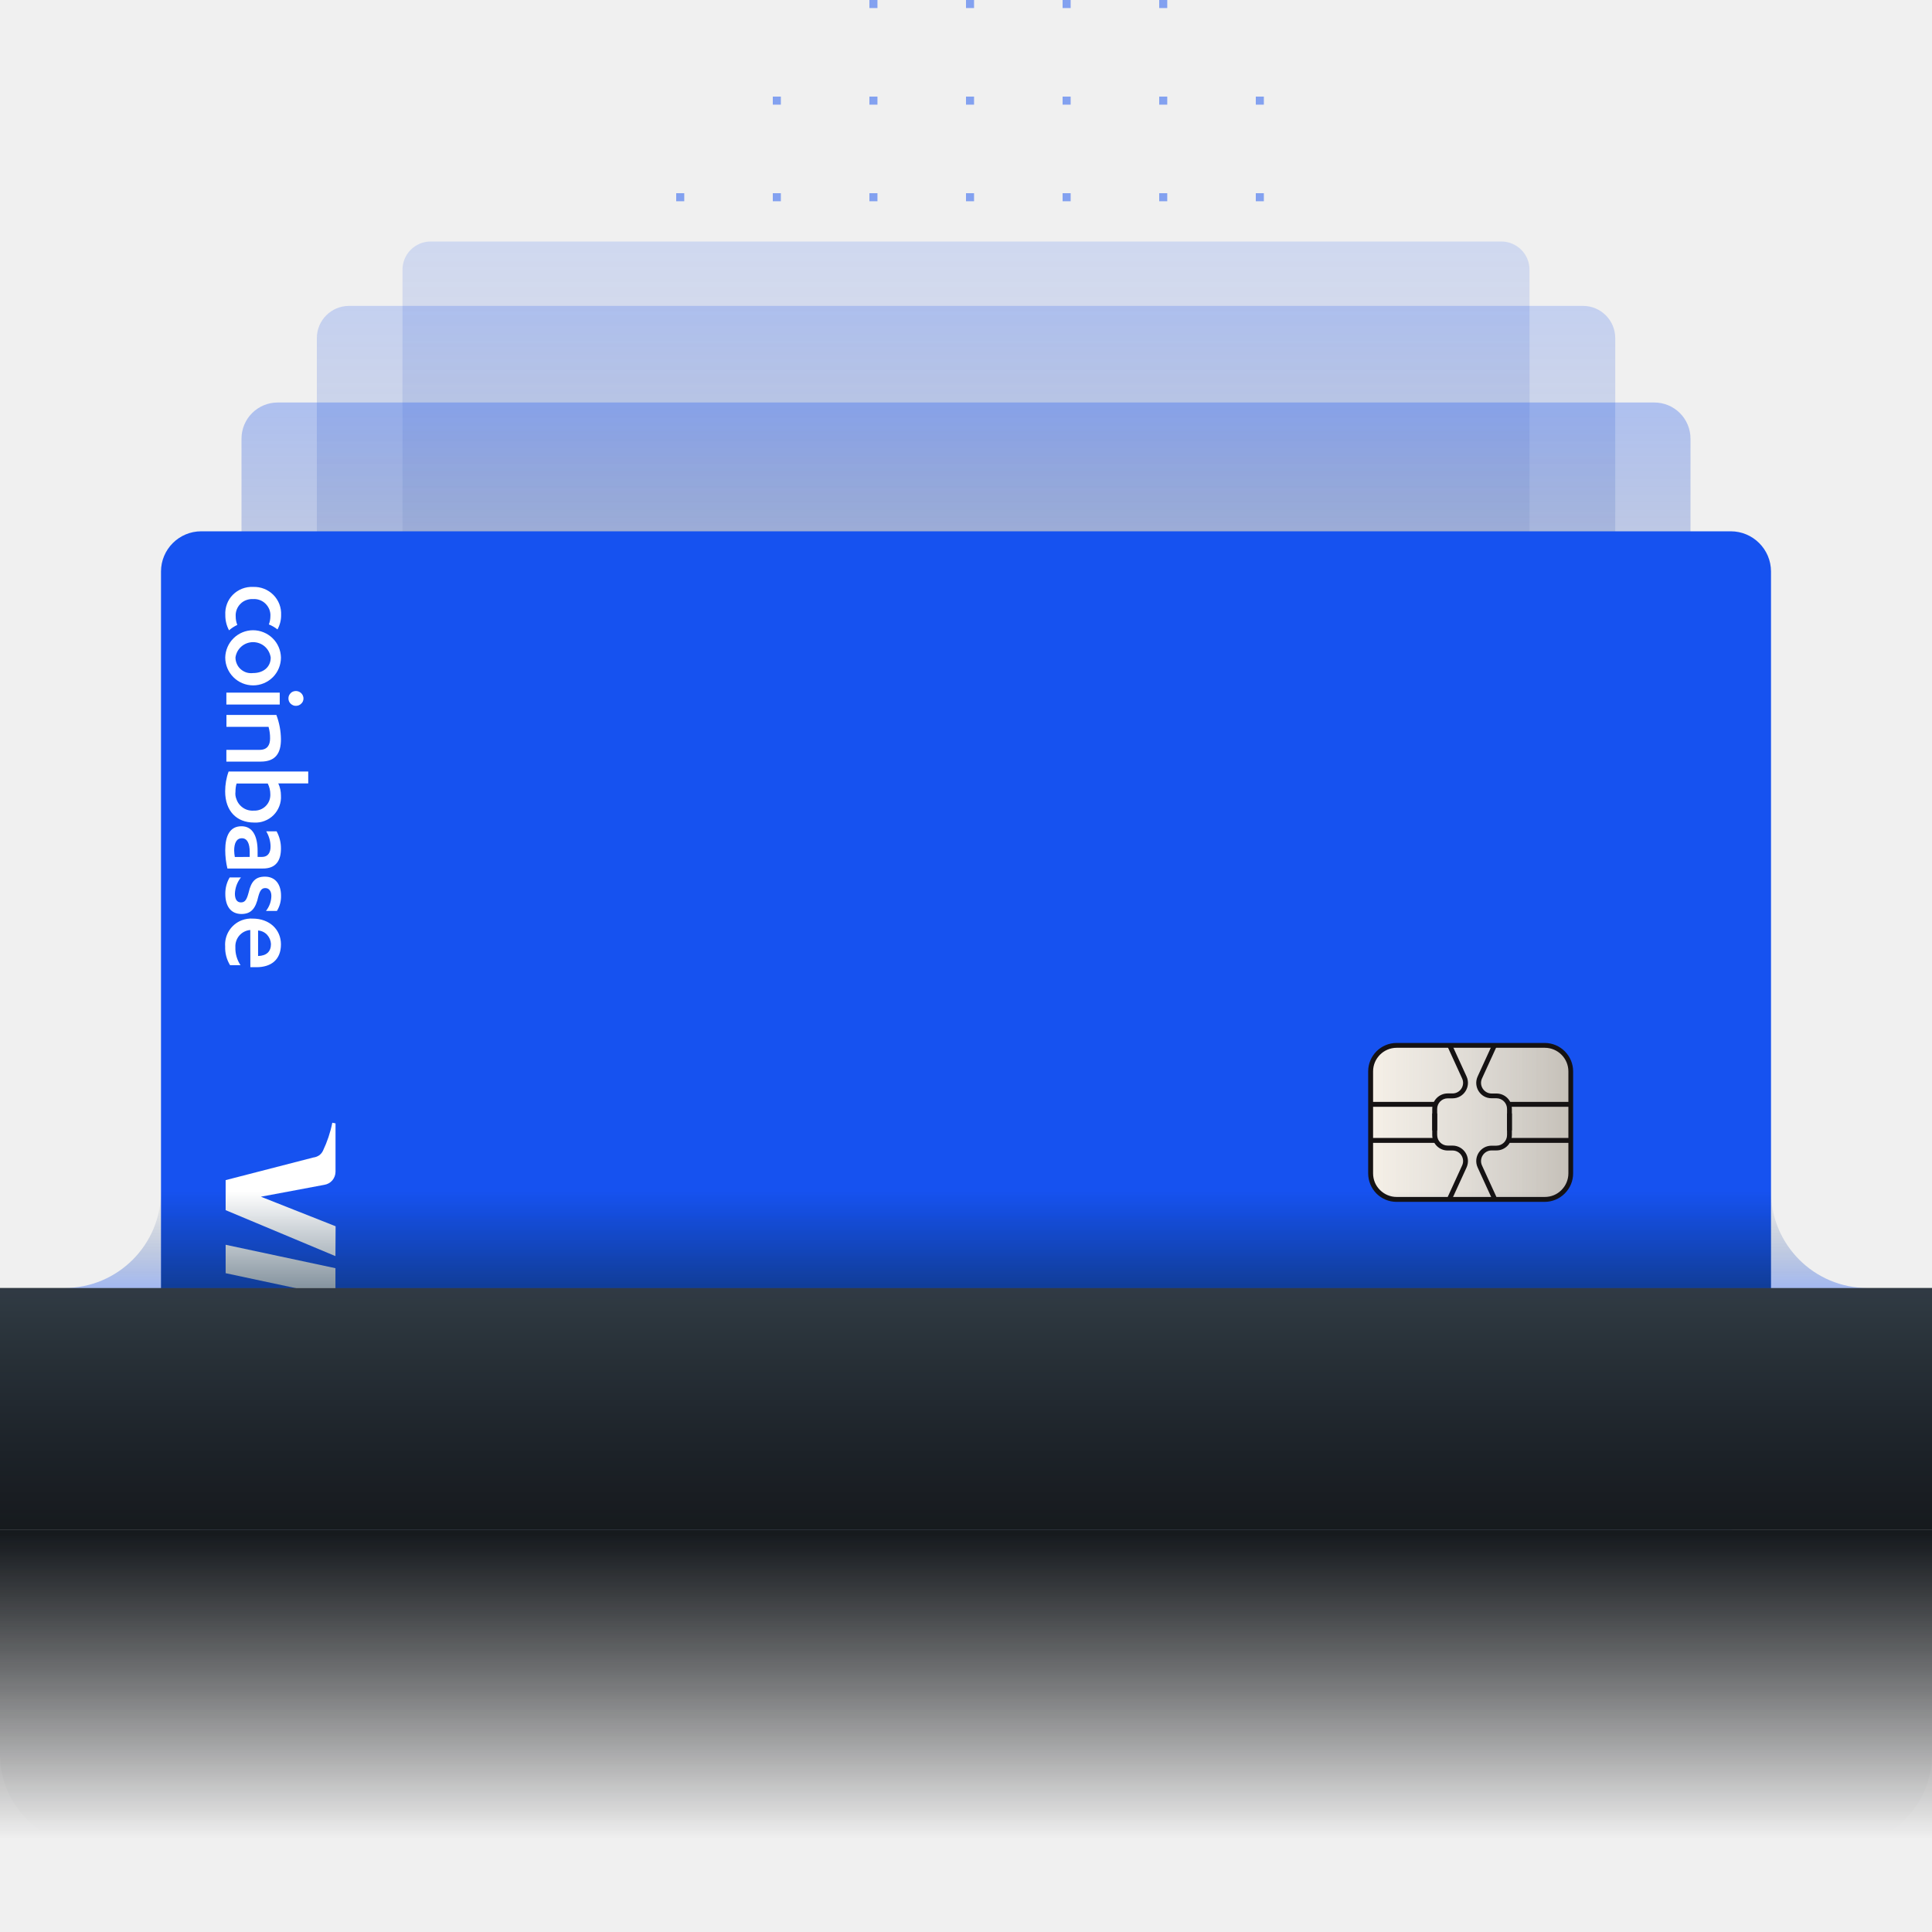
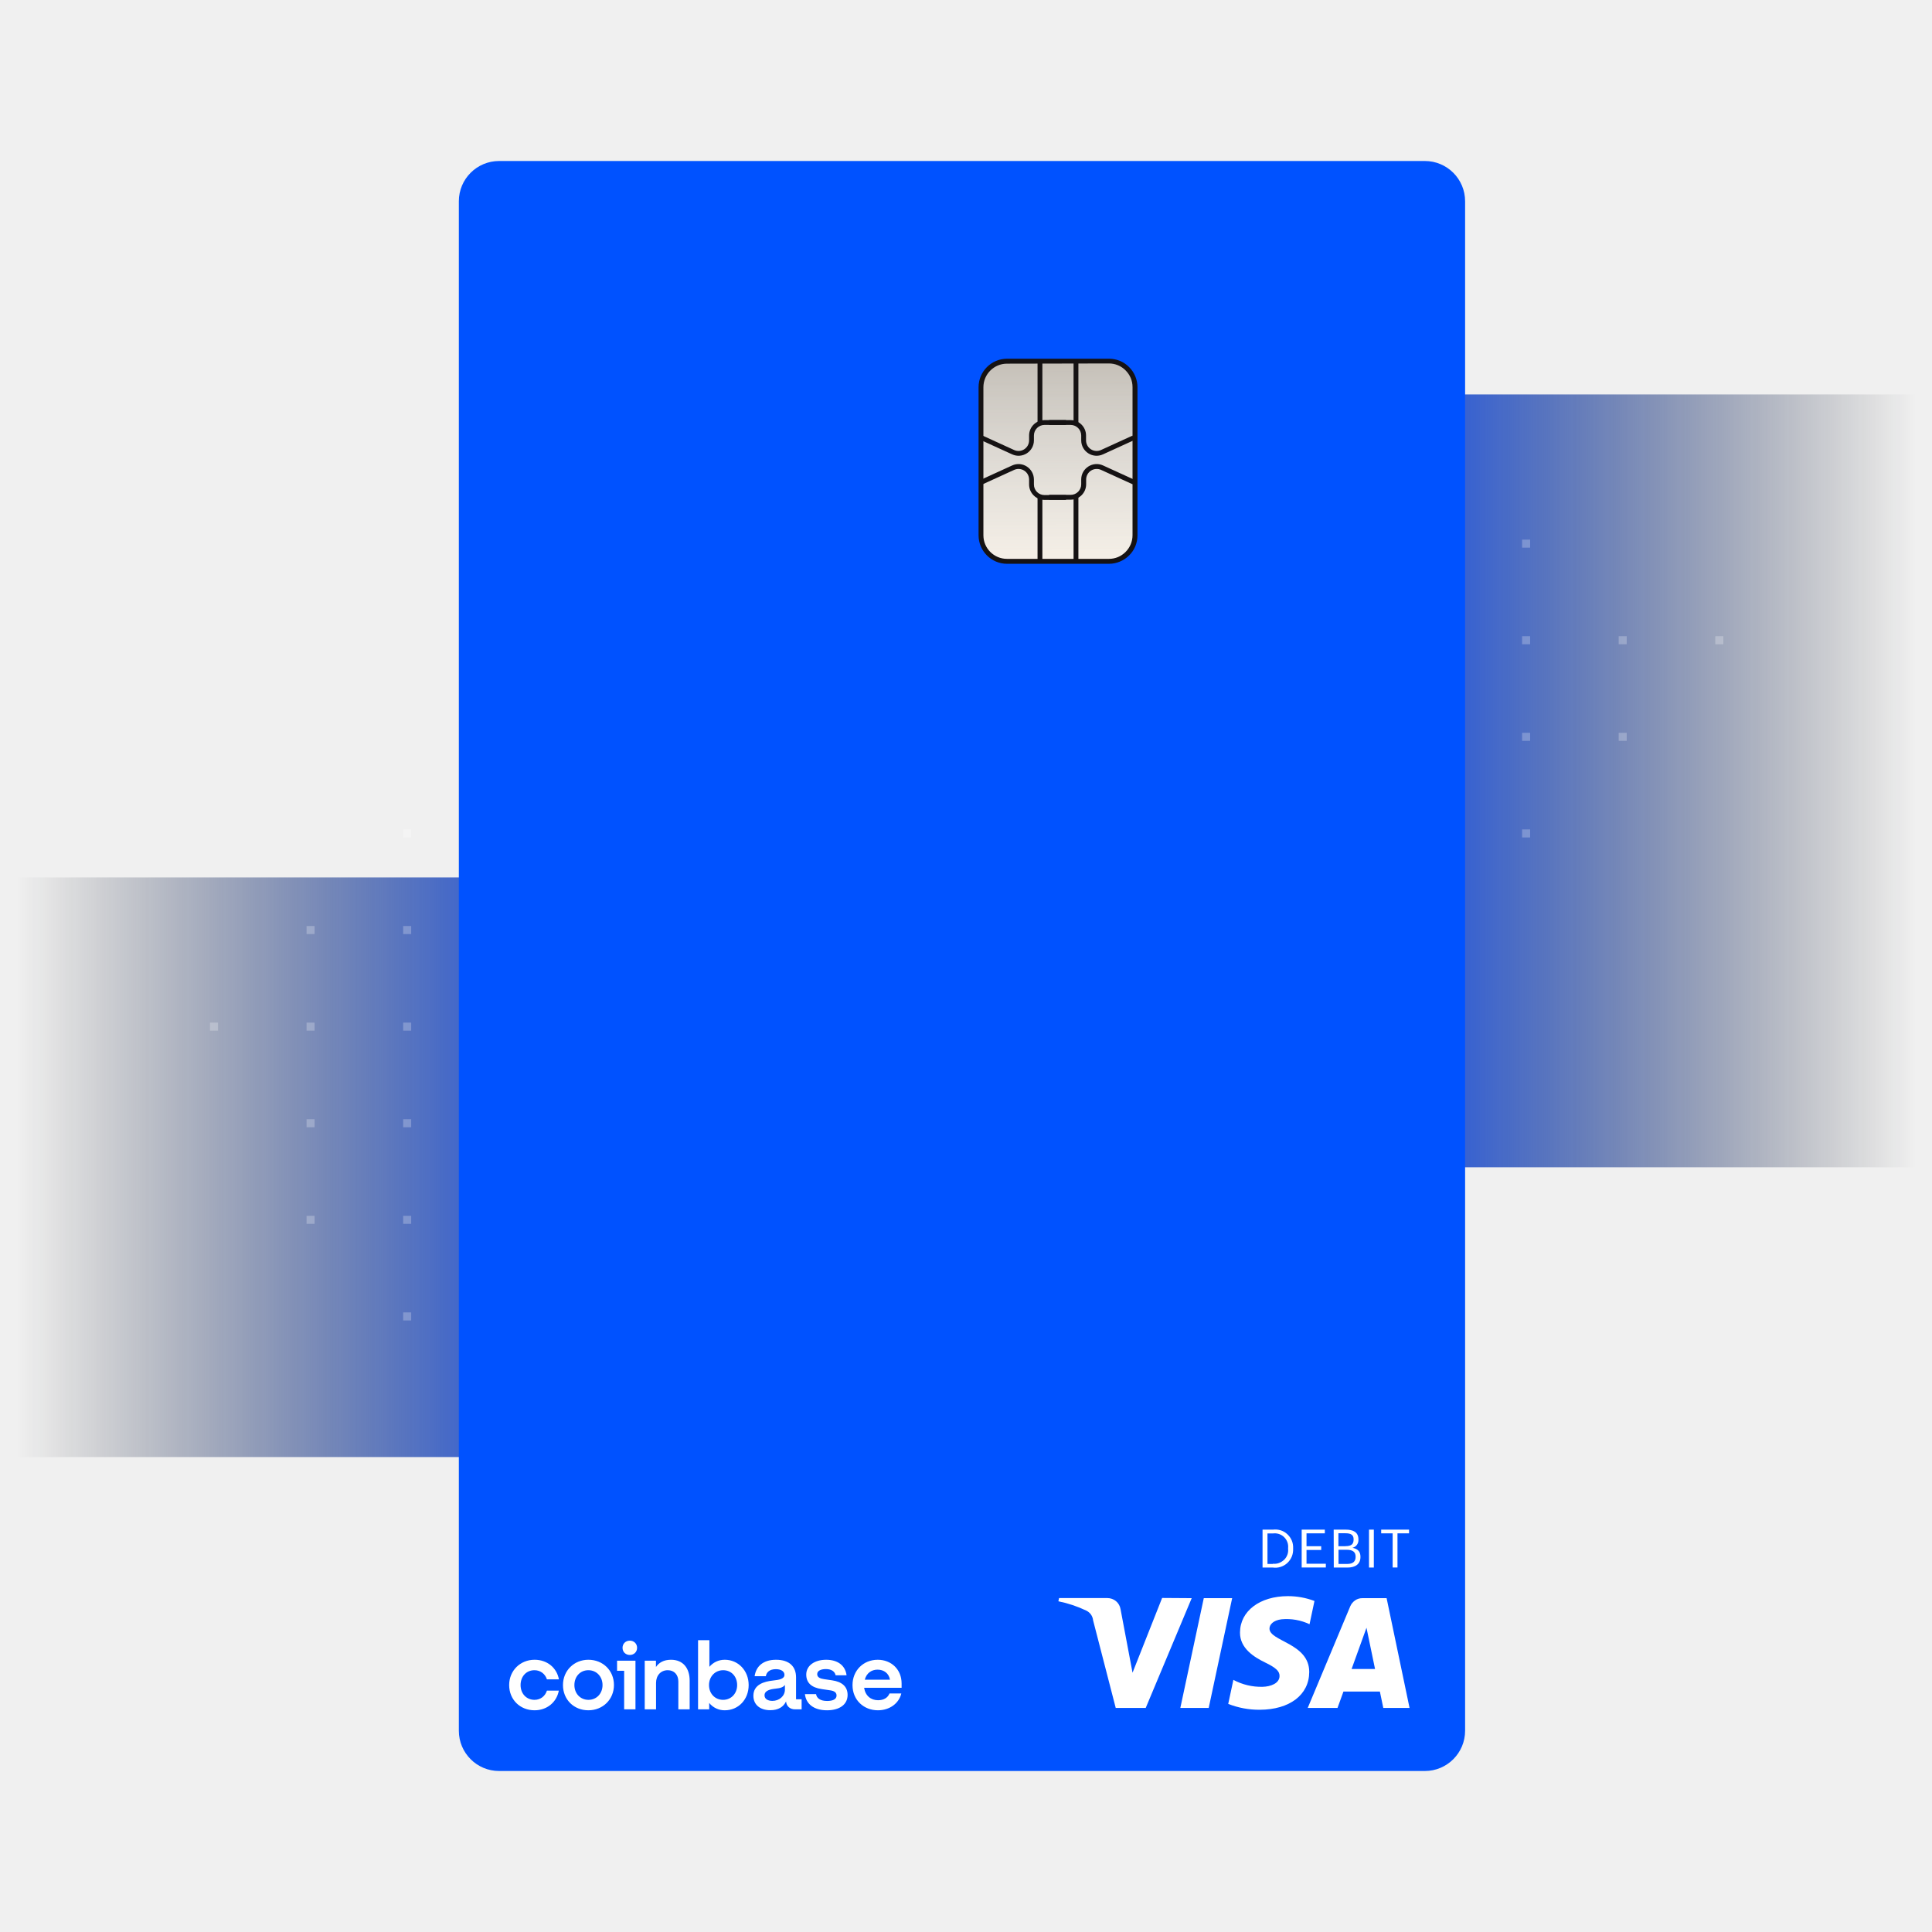
<svg xmlns="http://www.w3.org/2000/svg" fill="none" viewBox="0 0 240 240">
-   <path fill="url(#a)" d="M186.5 116h-133c-1.93 0-3.5-1.57-3.5-3.5v-79c0-1.93 1.57-3.5 3.5-3.5h133c1.93 0 3.5 1.57 3.5 3.5v79c0 1.93-1.57 3.5-3.5 3.5z" />
-   <path fill="url(#b)" d="M196.65 138H43.36c-2.21 0-4-1.79-4-4V42c0-2.21 1.79-4 4-4h153.29c2.21 0 4 1.79 4 4v92c0 2.21-1.8 4-4 4z" />
-   <path fill="url(#c)" d="M205.5 162h-171c-2.49 0-4.5-2.01-4.5-4.5v-103c0-2.49 2.01-4.5 4.5-4.5h171c2.49 0 4.5 2.01 4.5 4.5v103c0 2.49-2.01 4.5-4.5 4.5z" />
-   <path fill="#1652F0" d="M215 190H25c-2.76 0-5-2.24-5-5V71c0-2.76 2.24-5 5-5h190c2.76 0 5 2.24 5 5v114c0 2.76-2.24 5-5 5z" />
-   <path fill="#fff" d="m41.67 161.07-13.64-2.91v-3.53l13.64 2.91v3.53zm-8.81 14.83 5.12 1.86-5.12 1.07v-2.93zm-4.83 3.93v3.26l13.64-2.85v-3.01c0-.32-.09-.64-.27-.9-.18-.27-.43-.48-.73-.6l-12.64-5.29v3.7l2.04.73v4.52l-2.04.44zm4.45-9.2c3.6.01 3.8-4.97 5.41-4.94.49.01 1.01.48 1.14 1.49.11 1.19-.1 2.39-.61 3.48l2.89.62c.4-1.05.6-2.17.6-3.3 0-3.48-1.85-5.94-4.51-5.95-1.96-.02-3.06 1.75-3.71 3.09-.67 1.37-1.1 1.83-1.69 1.83-.91-.01-1.32-1.1-1.33-2.11-.03-1.26.27-2.51.86-3.62l-2.99-.64c-.48 1.25-.73 2.58-.72 3.92 0 3.7 1.83 6.12 4.66 6.13zm9.19-14.59-13.64-5.71v-3.73l10.89-2.81c.25-.03.5-.12.71-.26.21-.15.38-.34.49-.58.53-1.11.92-2.27 1.16-3.48l.4.08v6c0 .39-.14.77-.39 1.07-.25.3-.61.5-.99.56l-7.89 1.48 9.28 3.67-.02 3.71zM50.18 164.84v1.3c.04.32.01.65-.09.96-.1.31-.26.59-.49.83a2.19 2.19 0 0 1-1.74.71h-.06c-.33.02-.65-.04-.96-.16a2.217 2.217 0 0 1-1.29-1.39c-.1-.31-.13-.64-.09-.96v-1.29h4.72zm-4.25 1.27c-.03.25 0 .51.08.76.08.24.22.46.4.65.18.18.4.32.64.41.24.09.5.12.75.09h.05c.25.03.51 0 .75-.09s.46-.23.64-.41c.18-.18.31-.41.39-.65.08-.24.1-.5.07-.76v-.67h-3.78v.67h.01zM50.18 169.7v2.87h-.47v-2.27h-1.6v1.83h-.47v-1.83h-1.71v2.4h-.47v-2.99h4.72v-.01zM50.18 173.67v1.48c0 .92-.29 1.58-1.22 1.58h-.03a.943.943 0 0 1-.63-.19.973.973 0 0 1-.36-.55c-.16.72-.51.99-1.13.99h-.03c-.89 0-1.32-.63-1.32-1.62v-1.69h4.72zm-2.06 1.48c0 .72.25 1 .83 1h.03c.53 0 .75-.32.75-1.01v-.88h-1.61v.89zm-2.21.2c0 .72.3 1.05.88 1.05h.03c.58 0 .86-.34.86-1.13v-1.01h-1.76l-.01 1.09zM50.18 178.06v.6h-4.71v-.6h4.71zM49.71 181.02v-1.43h.47v3.46h-.47v-1.43h-4.24v-.6h4.24zM37.7 86.77c0-.24-.1-.48-.27-.65a.968.968 0 0 0-.65-.28c-.12 0-.25.02-.36.06a.79.79 0 0 0-.31.2c-.09.09-.16.19-.21.3-.05.11-.07.24-.07.36a.889.889 0 0 0 .28.66c.09.09.2.15.31.2.12.05.24.07.36.06.24 0 .48-.1.65-.28.17-.15.27-.39.27-.63zM34.9 91.84c-.01-1.04-.2-2.06-.57-3.03h-6.2v1.48h5.23a5 5 0 0 1 .19 1.44c0 .82-.34 1.42-1.3 1.42h-4.13v1.46h4.26c1.88 0 2.52-1.08 2.52-2.77zM34.75 87.52v-1.48h-6.63v1.48h6.63zM34.9 81.68c-.02-.91-.39-1.77-1.04-2.4a3.49 3.49 0 0 0-2.42-.99c-.91 0-1.78.36-2.42.99-.65.63-1.02 1.5-1.04 2.4a3.467 3.467 0 0 0 3.47 3.46c.92 0 1.8-.37 2.45-1.02.64-.64 1-1.53 1-2.44zm-5.65 0a2.207 2.207 0 0 1 2.19-1.91c.53 0 1.05.19 1.45.54.4.35.66.84.74 1.37 0 1.13-.85 1.93-2.2 1.93-.27.03-.55.01-.81-.07s-.5-.22-.71-.4c-.21-.18-.37-.4-.48-.65a1.98 1.98 0 0 1-.18-.81zM29.28 76.59a2.018 2.018 0 0 1 .58-1.57c.2-.21.45-.37.72-.47.27-.1.56-.15.85-.13.29-.02.57.02.84.12.27.1.51.25.72.46.2.2.36.44.47.71.1.27.15.55.13.84 0 .35-.07.7-.19 1.02.38.15.74.36 1.07.62.3-.55.46-1.16.45-1.79.02-.46-.05-.92-.22-1.36-.17-.43-.42-.82-.75-1.15a3.366 3.366 0 0 0-2.51-.98 3.325 3.325 0 0 0-2.51.97c-.33.33-.58.72-.74 1.16-.16.43-.23.9-.2 1.36-.01.66.15 1.31.46 1.9.31-.27.66-.5 1.03-.67-.14-.34-.2-.69-.2-1.04zM34.9 98.83c0-.52-.11-1.04-.33-1.51h3.72v-1.48H28.4c-.29.79-.43 1.63-.43 2.47 0 2.45 1.44 3.87 3.58 3.87.45.03.9-.04 1.31-.2.42-.16.8-.4 1.12-.72.32-.32.56-.7.72-1.12.16-.41.23-.86.2-1.31zm-5.65-.47c0-.35.04-.7.14-1.03h3.87c.21.41.32.87.32 1.33.01.27-.03.54-.13.8a1.946 1.946 0 0 1-1.12 1.11c-.26.1-.53.14-.8.13-.31.02-.62-.02-.91-.13-.29-.11-.55-.28-.77-.51-.22-.22-.38-.49-.48-.79-.12-.29-.16-.6-.12-.91zM34.9 105.42c.01-.75-.18-1.49-.54-2.15h-1.29c.35.58.54 1.24.54 1.91 0 .73-.33 1.27-1.05 1.27H32v-.74c0-1.91-.66-3.07-2-3.07-1.49 0-2.02 1.26-2.02 2.98 0 .76.09 1.53.27 2.27h4.38c1.67.02 2.27-1.02 2.27-2.47zm-5.73 1.04a5.42 5.42 0 0 1-.08-.8c0-.89.27-1.53.96-1.53.67 0 .97.67.97 1.7v.62l-1.85.01zM32.09 111.36c.21-.76.43-1.04.87-1.04.43 0 .75.34.75.98-.01.68-.25 1.33-.67 1.86h1.36c.35-.57.53-1.23.51-1.9 0-1.35-.66-2.36-2-2.36-1.15 0-1.71.58-2.02 1.96-.23.85-.42 1.24-.96 1.24-.52 0-.75-.43-.75-1.09.03-.73.29-1.44.75-2.01h-1.4c-.37.62-.55 1.33-.54 2.05 0 1.44.62 2.49 2.02 2.49 1.18-.01 1.75-.67 2.08-2.18zM31.1 120.15h.75c1.81 0 3.05-.91 3.05-2.84 0-1.82-1.4-3.2-3.52-3.2-.46-.03-.92.05-1.35.21a3.234 3.234 0 0 0-2.06 3.25c-.03.82.18 1.63.61 2.33h1.3a3.77 3.77 0 0 1-.64-2.23c-.03-.52.14-1.04.48-1.44.34-.4.82-.65 1.34-.7h.03l.01 4.62zm2.56-2.88c0 .96-.57 1.46-1.6 1.49v-3.17c.43.03.83.22 1.12.53.29.32.46.72.48 1.15z" />
-   <path fill="#C5C0B8" d="M191.9 148.99h-18.4c-1.78 0-3.23-1.45-3.23-3.23v-12.67c0-1.78 1.45-3.23 3.23-3.23h18.4c1.78 0 3.23 1.45 3.23 3.23v12.67c0 1.78-1.45 3.23-3.23 3.23z" />
-   <path fill="url(#d)" d="M191.9 148.99h-18.4c-1.78 0-3.23-1.45-3.23-3.23v-12.67c0-1.78 1.45-3.23 3.23-3.23h18.4c1.78 0 3.23 1.45 3.23 3.23v12.67c0 1.78-1.45 3.23-3.23 3.23z" />
-   <path fill="#151213" d="M169.96 145.76v-12.67c0-1.95 1.59-3.53 3.53-3.53h18.4c1.95 0 3.53 1.59 3.53 3.53v12.67c0 .94-.37 1.83-1.04 2.5-.67.67-1.56 1.04-2.5 1.04h-18.4c-.94 0-1.83-.37-2.5-1.04a3.585 3.585 0 0 1-1.02-2.5zm24.87-12.67c0-1.61-1.31-2.93-2.93-2.93h-18.4c-1.61 0-2.93 1.31-2.93 2.93v12.67c0 .78.3 1.52.86 2.07.55.55 1.29.86 2.07.86h18.4c.78 0 1.52-.3 2.07-.86.55-.55.86-1.29.86-2.07v-12.67z" />
-   <path fill="#151213" fill-rule="evenodd" d="m182.18 145.03-1.79 3.91-.55-.25 1.79-3.91c.4-.87-.24-1.86-1.19-1.86h-.6a1.92 1.92 0 0 1-1.92-1.92v-2.68h.61V141c0 .73.59 1.31 1.31 1.31h.6c1.39 0 2.32 1.45 1.74 2.72z" clip-rule="evenodd" />
-   <path fill="#151213" fill-rule="evenodd" d="m182.18 133.72-1.79-3.91-.55.25 1.79 3.91c.4.87-.24 1.86-1.19 1.86h-.6c-1.06 0-1.92.86-1.92 1.92v2.68h.61v-2.68c0-.73.59-1.31 1.31-1.31h.6c1.39 0 2.32-1.45 1.74-2.72zM183.56 133.72l1.79-3.91.54.25-1.79 3.91c-.4.87.24 1.87 1.2 1.87h.6c1.06 0 1.91.86 1.91 1.91v2.68h-.6v-2.68c0-.73-.59-1.32-1.32-1.32h-.6c-1.39.01-2.31-1.44-1.73-2.71z" clip-rule="evenodd" />
-   <path fill="#151213" fill-rule="evenodd" d="m183.56 145.03 1.79 3.91.54-.25-1.79-3.91c-.4-.87.24-1.87 1.2-1.87h.6c1.06 0 1.91-.86 1.91-1.91v-2.68h-.6V141c0 .73-.59 1.32-1.32 1.32h-.6c-1.39 0-2.31 1.44-1.73 2.71z" clip-rule="evenodd" />
-   <path fill="#151213" d="M178.29 141.97v-.61h-8.02v.61h8.02zM178.29 137.49v-.61h-8.02v.61h8.02zM195.13 141.97v-.61h-7.62v.61h7.62zM195.13 137.49v-.61h-7.62v.61h7.62z" />
-   <path fill="url(#e)" d="M220 160v-12H20v12h200z" />
-   <path fill="#0A0B0D" d="M240 190v-30H0v30h240z" />
-   <path fill="url(#f)" d="M240 190v50H0v-50h240z" />
-   <path fill="url(#g)" d="M0 218v-58h240v58c0 6.63-5.858 12-13.091 12H13.091C5.858 230 0 224.63 0 218z" />
-   <path fill="#1652F0" d="M120 0v1h1V0h-1zM132 0v1h1V0h-1zM144 0v1h1V0h-1zM96 12v1h1v-1h-1zM108 12v1h1v-1h-1zM108 0v1h1V0h-1zM120 12v1h1v-1h-1zM132 12v1h1v-1h-1zM144 12v1h1v-1h-1zM156 12v1h1v-1h-1zM84 24v1h1v-1h-1zM96 24v1h1v-1h-1zM108 24v1h1v-1h-1zM120 24v1h1v-1h-1zM132 24v1h1v-1h-1zM144 24v1h1v-1h-1zM156 24v1h1v-1h-1z" opacity=".5" />
-   <path fill="url(#h)" d="M8 160c6.63 0 12-5.37 12-12v12H8z" />
-   <path fill="url(#i)" d="M232 160c-6.63 0-12-5.37-12-12v12h12z" />
+   <path fill="url(#a)" d="M0 181v-72h72v72H0z" />
+   <path fill="url(#b)" d="M240 145V49h-69v96h69z" />
+   <path fill="#fff" d="M26.08 128.032h1v-1h-1v1zm12 12h1v-1h-1v1zm0-12h1v-1h-1v1zm0-12h1v-1h-1v1zm12 48h1v-1h-1v1zm0-12h1v-1h-1v1zm-12 0h1v-1h-1v1zm12-12h1v-1h-1v1zm0-12h1v-1h-1v1zm0-12h1v-1h-1v1zm0-12h1v-1h-1v1zm12 72h1v-1h-1v1zm0-12h1v-1h-1v1zm0-12h1v-1h-1v1zm0-12h1v-1h-1v1zm0-12h1v-1h-1v1zm0-12h1v-1h-1v1zm0-12h1v-1h-1v1zm102.999 0h1v-1h-1v1zm0-12h1v-1h-1v1zm0-12h1v-1h-1v1zm0-12h1v-1h-1v1zm0-12h1v-1h-1v1zm12 48h1v-1h-1v1zm0-12h1v-1h-1v1zm0-12h1v-1h-1v1zm0-12h1v-1h-1v1zm0-12h1v-1h-1v1zm12 48h1v-1h-1v1zm0-12h1v-1h-1v1zm0-12h1v-1h-1v1zm0-12h1v-1h-1v1zm12 24h1v-1h-1v1zm0-12h1v-1h-1v1zm12 0h1v-1h-1v1z" opacity=".25" />
+   <path fill="#0052FF" d="M182 25v190a5 5 0 0 1-5 5H62c-2.763 0-5-2.238-5-5V25c0-2.762 2.237-5 5-5h115a5 5 0 0 1 5 5z" />
+   <path fill="#fff" d="m153.063 198.529-2.913 13.638h-3.525l2.913-13.638h3.525zm14.837 8.8 1.85-5.125 1.063 5.125H167.9zm3.938 4.838h3.262l-2.85-13.638h-3.012c-.325 0-.638.088-.9.275a1.694 1.694 0 0 0-.6.725l-5.288 12.638h3.7l.738-2.038h4.525l.425 2.038zm-9.2-4.463c.012-3.6-4.975-3.8-4.938-5.412.013-.488.475-1.013 1.5-1.138 1.188-.112 2.4.1 3.475.613l.613-2.888a9.29 9.29 0 0 0-3.3-.6c-3.488 0-5.938 1.85-5.95 4.513-.025 1.962 1.75 3.062 3.087 3.712 1.375.663 1.838 1.1 1.825 1.7-.012.913-1.1 1.313-2.112 1.338a7.319 7.319 0 0 1-3.625-.863l-.638 2.988c1.25.487 2.575.737 3.925.725 3.7-.013 6.125-1.85 6.138-4.688zm-14.6-9.175-5.713 13.638H138.6l-2.812-10.888c-.025-.25-.113-.5-.263-.712a1.543 1.543 0 0 0-.575-.488 14.922 14.922 0 0 0-3.475-1.162l.088-.4h6c.387 0 .775.137 1.075.387.3.25.5.613.562 1l1.488 7.888 3.675-9.288 3.675.025zm8.8-8.512h1.3a2.27 2.27 0 0 1 .962.087c.313.1.588.263.825.488.238.225.425.487.55.787.125.3.175.625.163.95v.063c.012.325-.038.65-.163.962-.125.3-.312.575-.55.8a2.174 2.174 0 0 1-.837.488 2.1 2.1 0 0 1-.963.087h-1.287v-4.712zm1.275 4.237c.25.025.512 0 .75-.087.237-.088.462-.225.65-.4.187-.175.325-.4.412-.638.088-.237.113-.5.088-.75v-.05c.025-.25 0-.512-.088-.75a1.653 1.653 0 0 0-.412-.637 1.646 1.646 0 0 0-.65-.388c-.238-.075-.5-.1-.75-.062h-.663v3.787h.663v-.025zm3.587-4.237h2.875v.462H162.3v1.6h1.825v.463H162.3v1.712h2.4v.463h-3v-4.7zm3.975 0h1.487c.913 0 1.588.287 1.588 1.225v.025a.98.98 0 0 1-.188.637.915.915 0 0 1-.55.363c.713.162.988.512.988 1.125v.025c0 .887-.638 1.312-1.625 1.312h-1.688l-.012-4.712zm1.475 2.05c.725 0 1-.25 1-.825v-.025c0-.538-.325-.75-1.013-.75h-.875v1.612h.888v-.012zm.2 2.212c.712 0 1.05-.3 1.05-.875v-.025c0-.575-.338-.862-1.125-.862h-1v1.762h1.075zm2.712-4.262h.6v4.712h-.6v-4.712zm2.951.462h-1.438v-.462h3.463v.462H173.6v4.238h-.6v-4.238h.013z" />
+   <g clip-path="url(#c)">
+     <path fill="#fff" d="M73.089 206.181c-1.77 0-3.155 1.345-3.155 3.144 0 1.8 1.35 3.133 3.155 3.133 1.806 0 3.178-1.356 3.178-3.144 0-1.777-1.349-3.133-3.178-3.133zm.012 4.98c-1.008 0-1.748-.783-1.748-1.835 0-1.064.728-1.847 1.736-1.847 1.02 0 1.76.795 1.76 1.847s-.74 1.835-1.748 1.835zm3.553-3.612h.88v4.793h1.407v-6.044h-2.287v1.251zm-10.261-.07c.739 0 1.325.455 1.548 1.133h1.49c-.27-1.449-1.467-2.431-3.026-2.431-1.771 0-3.155 1.345-3.155 3.145s1.349 3.132 3.155 3.132c1.524 0 2.744-.982 3.014-2.443H67.94c-.211.678-.798 1.146-1.537 1.146-1.02 0-1.735-.783-1.735-1.835 0-1.064.704-1.847 1.724-1.847zm36.999 1.262-1.032-.152c-.492-.069-.844-.233-.844-.619 0-.421.457-.631 1.079-.631.68 0 1.114.292 1.208.771h1.36c-.153-1.215-1.091-1.928-2.533-1.928-1.489 0-2.475.759-2.475 1.835 0 1.028.646 1.625 1.947 1.811l1.032.152c.505.07.786.269.786.643 0 .48-.493.678-1.173.678-.833 0-1.302-.339-1.372-.853h-1.384c.129 1.181 1.056 2.01 2.744 2.01 1.537 0 2.557-.701 2.557-1.905 0-1.075-.739-1.637-1.9-1.812zm-25.155-4.933c-.516 0-.903.374-.903.889 0 .514.387.888.903.888s.904-.374.904-.888c0-.515-.388-.889-.904-.889zm20.652 4.559c0-1.309-.797-2.185-2.486-2.185-1.595 0-2.486.806-2.662 2.045h1.395c.07-.479.446-.876 1.243-.876.716 0 1.068.315 1.068.701 0 .503-.645.631-1.443.713-1.079.117-2.416.491-2.416 1.894 0 1.087.81 1.788 2.1 1.788 1.008 0 1.641-.421 1.958-1.087.047.596.493.982 1.115.982h.82v-1.251h-.692v-2.724zm-1.384 1.52c0 .807-.703 1.403-1.56 1.403-.528 0-.973-.222-.973-.69 0-.596.715-.76 1.372-.829.633-.059.985-.199 1.161-.468v.584zm-7.47-3.706c-.786 0-1.443.328-1.912.877v-3.308h-1.407v8.592H88.1v-.795a2.442 2.442 0 0 0 1.935.911c1.689 0 2.967-1.332 2.967-3.132s-1.302-3.145-2.967-3.145zm-.211 4.98c-1.009 0-1.748-.783-1.748-1.835s.75-1.847 1.76-1.847c1.02 0 1.735.783 1.735 1.847 0 1.052-.739 1.835-1.747 1.835zm-6.474-4.98c-.914 0-1.513.374-1.865.9v-.783H80.09v6.043h1.407v-3.284c0-.924.586-1.578 1.454-1.578.81 0 1.314.572 1.314 1.402v3.461h1.407v-3.565c0-1.52-.785-2.596-2.322-2.596zm28.65 2.946c0-1.73-1.266-2.945-2.967-2.945-1.806 0-3.131 1.356-3.131 3.144 0 1.882 1.419 3.132 3.154 3.132 1.466 0 2.616-.865 2.909-2.092h-1.466c-.212.538-.728.842-1.42.842-.903 0-1.583-.561-1.735-1.543H112v-.538zm-4.574-.468c.223-.841.856-1.25 1.583-1.25.798 0 1.408.456 1.548 1.25h-3.131z" />
+   </g>
+   <path fill="#C5C0B8" d="M140.987 48.1v18.4a3.238 3.238 0 0 1-3.237 3.238h-12.663a3.238 3.238 0 0 1-3.237-3.238V48.1a3.238 3.238 0 0 1 3.237-3.238h12.663a3.23 3.23 0 0 1 3.237 3.238z" />
+   <path fill="url(#d)" d="M140.987 48.1v18.4a3.238 3.238 0 0 1-3.237 3.238h-12.663a3.238 3.238 0 0 1-3.237-3.238V48.1a3.238 3.238 0 0 1 3.237-3.238h12.663a3.23 3.23 0 0 1 3.237 3.238z" />
+   <path fill="#151213" d="M137.762 70.037H125.1a3.543 3.543 0 0 1-3.538-3.537V48.1a3.543 3.543 0 0 1 3.538-3.538h12.662c.95 0 1.838.363 2.5 1.038a3.516 3.516 0 0 1 1.038 2.5v18.4c0 .95-.363 1.838-1.038 2.5a3.56 3.56 0 0 1-2.5 1.037zm-12.675-24.862a2.93 2.93 0 0 0-2.925 2.925v18.4a2.93 2.93 0 0 0 2.925 2.925h12.663c.788 0 1.512-.3 2.075-.862.55-.55.862-1.288.862-2.076v-18.4c0-.787-.3-1.512-.862-2.075a2.892 2.892 0 0 0-2.075-.862l-12.663.025z" />
+   <path fill="#151213" fill-rule="evenodd" d="m137.037 57.825 3.913 1.787-.25.55-3.913-1.787a1.312 1.312 0 0 0-1.862 1.188v.6A1.916 1.916 0 0 1 133 62.074h-2.675v-.6H133c.725 0 1.312-.588 1.312-1.313v-.6c0-1.387 1.45-2.325 2.725-1.737z" clip-rule="evenodd" />
+   <path fill="#151213" fill-rule="evenodd" d="m125.725 57.825-3.913 1.787.251.55 3.912-1.787c.875-.4 1.862.237 1.862 1.2v.6c0 1.063.863 1.925 1.913 1.925h2.675v-.6h-2.675a1.312 1.312 0 0 1-1.312-1.313v-.6c0-1.412-1.438-2.35-2.713-1.762zm0-1.387-3.913-1.788.251-.538 3.912 1.788c.875.4 1.862-.237 1.862-1.2v-.6c0-1.063.863-1.913 1.913-1.913h2.675v.6h-2.675c-.725 0-1.312.588-1.312 1.313v.6c0 1.4-1.45 2.325-2.713 1.737z" clip-rule="evenodd" />
+   <path fill="#151213" fill-rule="evenodd" d="m137.025 56.438 3.912-1.788-.25-.538-3.912 1.788a1.315 1.315 0 0 1-1.863-1.2v-.6A1.912 1.912 0 0 0 133 52.187h-2.675v.6H133c.725 0 1.312.588 1.312 1.313v.6c0 1.4 1.45 2.325 2.713 1.737z" clip-rule="evenodd" />
+   <path fill="#151213" d="M133.962 61.712h-.6v8.025h.6v-8.025zm-4.475 0h-.6v8.025h.6v-8.025zm4.475-16.85h-.6v7.626h.6v-7.626zm-4.475 0h-.6v7.626h.6v-7.626z" />
  <defs>
-     <linearGradient id="a" x1="123.5" x2="123.5" y1="30" y2="100" gradientUnits="userSpaceOnUse">
-       <stop stop-color="#1652F0" stop-opacity=".15" />
+     <linearGradient id="a" x1="72.18" x2="2.11" y1="145" y2="145" gradientUnits="userSpaceOnUse">
+       <stop stop-color="#1652F0" />
      <stop offset="1" stop-color="#0A0B0D" stop-opacity="0" />
    </linearGradient>
-     <linearGradient id="b" x1="120" x2="120" y1="38" y2="112.5" gradientUnits="userSpaceOnUse">
-       <stop stop-color="#1652F0" stop-opacity=".2" />
+     <linearGradient id="b" x1="170.83" x2="237.98" y1="97" y2="97" gradientUnits="userSpaceOnUse">
+       <stop stop-color="#1652F0" />
      <stop offset="1" stop-color="#0A0B0D" stop-opacity="0" />
    </linearGradient>
-     <linearGradient id="c" x1="136.5" x2="136.5" y1="50" y2="123" gradientUnits="userSpaceOnUse">
-       <stop stop-color="#1652F0" stop-opacity=".3" />
-       <stop offset="1" stop-color="#0A0B0D" stop-opacity="0" />
-     </linearGradient>
-     <linearGradient id="d" x1="169.08" x2="195.15" y1="139.4" y2="139.4" gradientUnits="userSpaceOnUse">
+     <linearGradient id="d" x1="131.38" x2="131.39" y1="70.91" y2="44.85" gradientUnits="userSpaceOnUse">
      <stop stop-color="#F7F1E8" />
      <stop offset="1" stop-color="#fff" stop-opacity="0" />
    </linearGradient>
-     <linearGradient id="e" x1="120" x2="120" y1="148" y2="160" gradientUnits="userSpaceOnUse">
-       <stop stop-color="#0B283F" stop-opacity="0" />
-       <stop offset="1" stop-color="#0B283F" stop-opacity=".5" />
-     </linearGradient>
-     <linearGradient id="f" x1="113.5" x2="113.5" y1="190.5" y2="228.5" gradientUnits="userSpaceOnUse">
-       <stop stop-color="#0A0B0D" />
-       <stop offset="1" stop-color="#0A0B0D" stop-opacity="0" />
-     </linearGradient>
-     <linearGradient id="g" x1="120" x2="120" y1="160" y2="227.95" gradientUnits="userSpaceOnUse">
-       <stop stop-color="#B1DCFE" stop-opacity=".23" />
-       <stop offset="1" stop-color="#0A0B0D" stop-opacity="0" />
-     </linearGradient>
-     <linearGradient id="h" x1="14" x2="14" y1="148" y2="160" gradientUnits="userSpaceOnUse">
-       <stop stop-color="#0B283F" stop-opacity="0" />
-       <stop offset=".99" stop-color="#1652F0" stop-opacity=".35" />
-     </linearGradient>
-     <linearGradient id="i" x1="226" x2="226" y1="148" y2="160" gradientUnits="userSpaceOnUse">
-       <stop stop-color="#0B283F" stop-opacity="0" />
-       <stop offset=".99" stop-color="#1652F0" stop-opacity=".35" />
-     </linearGradient>
+     <clipPath id="c">
+       <path fill="#fff" d="M0 0h48.75v8.71H0z" transform="translate(63.25 203.75)" />
+     </clipPath>
  </defs>
</svg>
